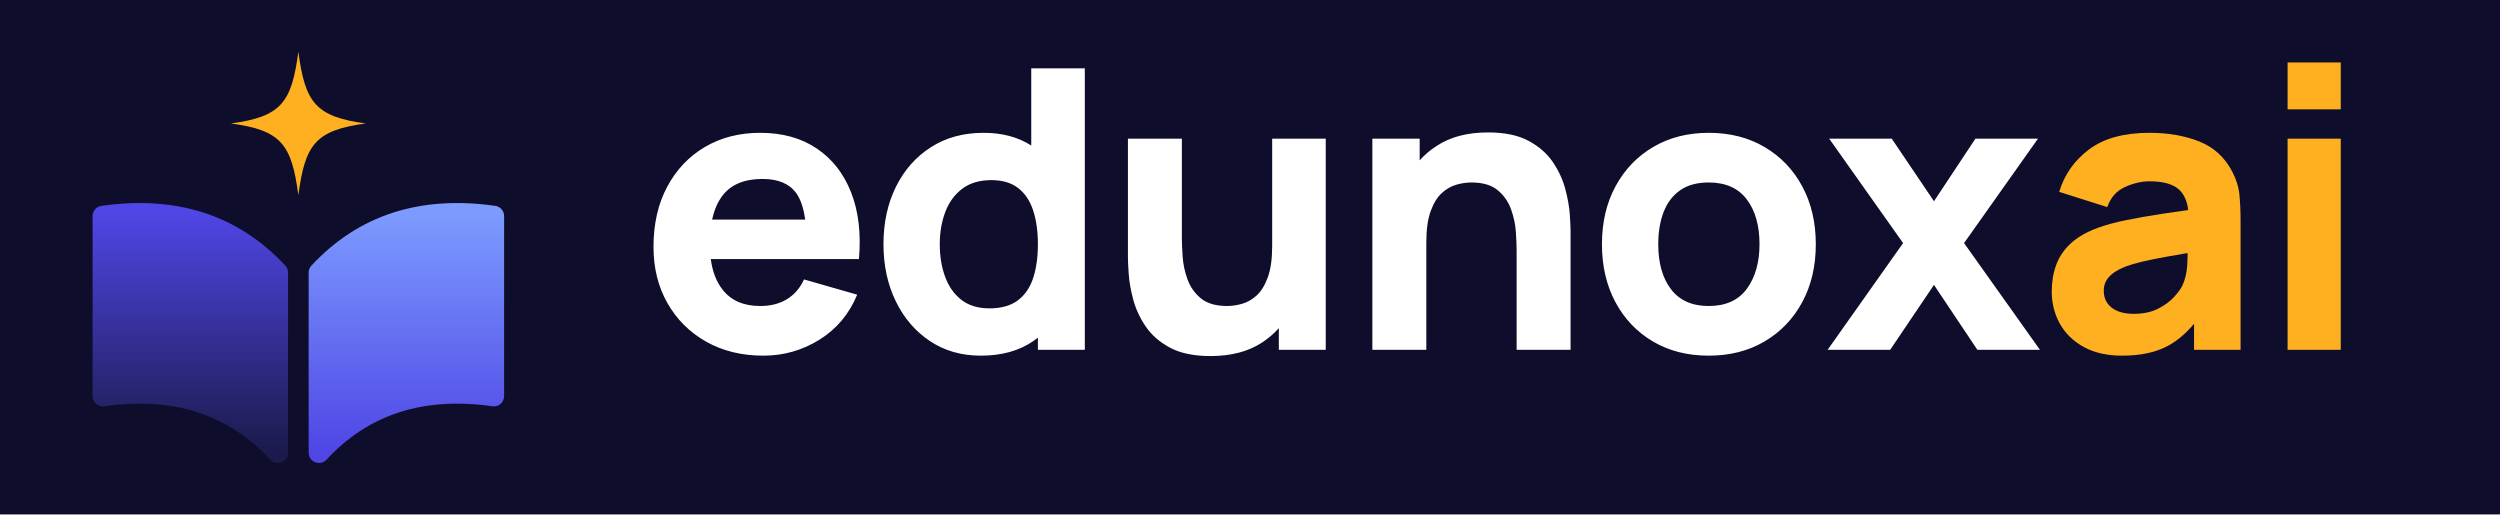
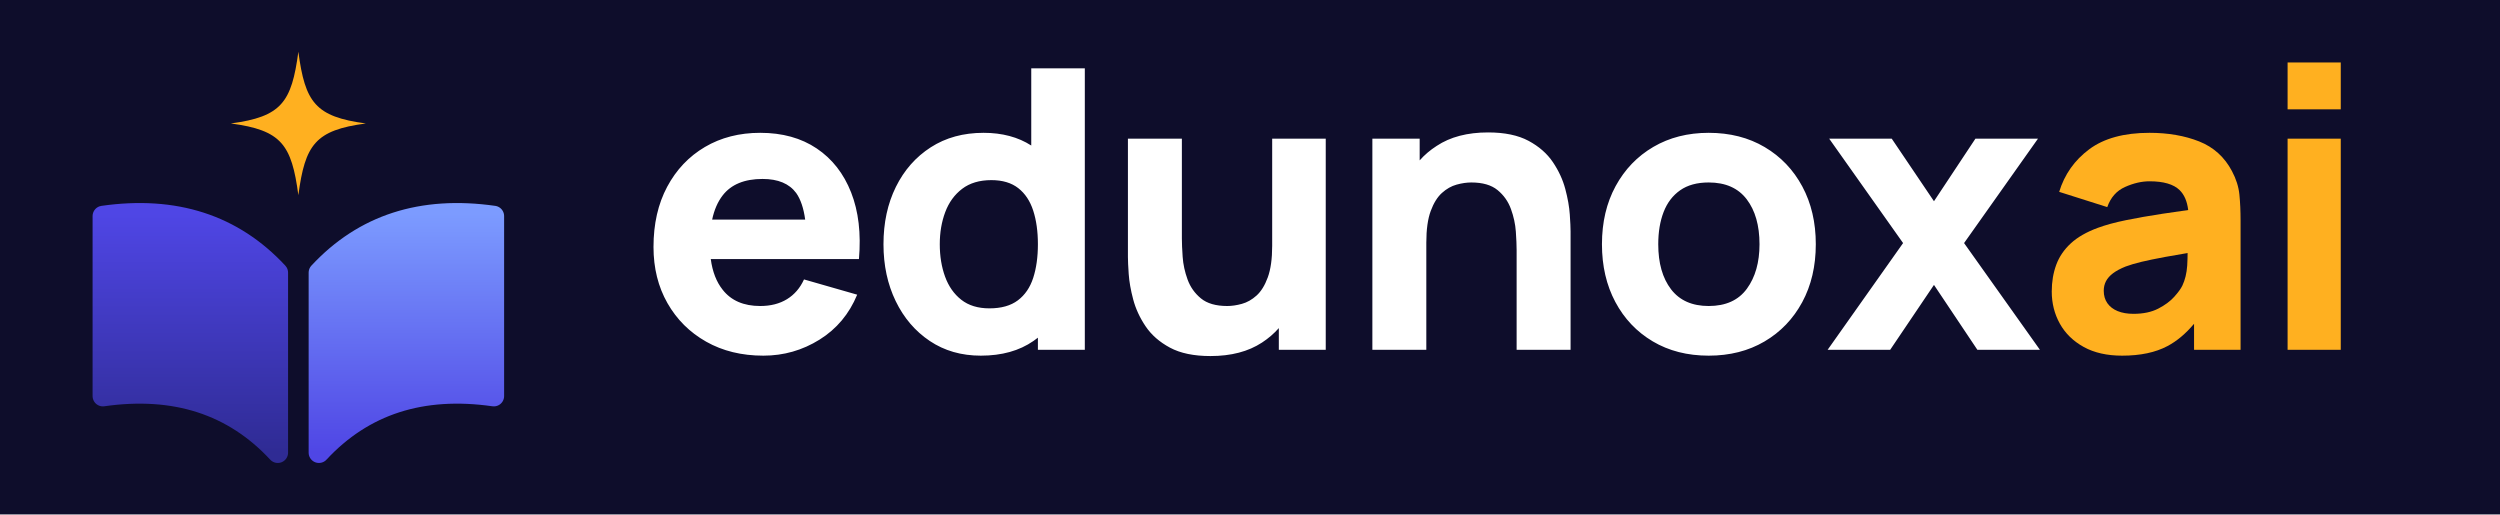
<svg xmlns="http://www.w3.org/2000/svg" viewBox="0 0 486 100" width="1458" height="300" role="img" aria-labelledby="t">
  <rect width="486" height="100" fill="#0E0D2B" />
  <g transform="translate(8 0)">
    <defs>
      <linearGradient id="ad" x1="0" y1="0" x2="0" y2="1">
        <stop offset="0" stop-color="#4F46E5" />
-         <stop offset="1" stop-color="#1B1A4B" />
+         <stop offset="1" stop-color="#2F2B94" />
      </linearGradient>
      <linearGradient id="bd" x1="0" y1="0" x2="0" y2="1">
        <stop offset="0" stop-color="#7C9BFF" />
        <stop offset="1" stop-color="#4F46E5" />
      </linearGradient>
    </defs>
    <g stroke-linejoin="round" stroke-width="4">
      <path d="M12 42 Q33 39 46 53 L46 88 Q33 74 12 77 Z" fill="url(#ad)" stroke="url(#ad)" />
      <path d="M88 42 Q67 39 54 53 L54 88 Q67 74 88 77 Z" fill="url(#bd)" stroke="url(#bd)" />
    </g>
    <path transform="translate(50 24) scale(0.82) translate(-50 -22)" d="M50 5 C51.6 17 54 20.4 66 22 C54 23.6 51.6 27 50 39 C48.4 27 46 23.6 34 22 C46 20.4 48.4 17 50 5 Z" fill="#FFB020" />
  </g>
  <path d="M148.396 69.14Q142.088 69.14 137.281 66.423Q132.474 63.706 129.757 58.937Q127.04 54.168 127.04 48.012Q127.04 41.286 129.7 36.308Q132.36 31.33 137.034 28.575Q141.708 25.82 147.788 25.82Q154.248 25.82 158.77 28.86Q163.292 31.9 165.458 37.41Q167.624 42.92 166.978 50.368H138.174Q138.668 54.054 140.492 56.334Q142.962 59.488 147.788 59.488Q150.828 59.488 152.994 58.158Q155.16 56.828 156.3 54.32L166.636 57.284Q164.318 62.908 159.321 66.024Q154.324 69.14 148.396 69.14ZM156.528 42.692Q156.072 39.348 154.78 37.524Q152.766 34.788 148.244 34.788Q142.962 34.788 140.492 37.98Q139.048 39.842 138.44 42.692Z M190.672 69.14Q185.01 69.14 180.754 66.29Q176.498 63.44 174.123 58.538Q171.748 53.636 171.748 47.48Q171.748 41.21 174.161 36.327Q176.574 31.444 180.944 28.632Q185.314 25.82 191.204 25.82Q196.638 25.82 200.476 28.29V13.28H210.888V68.0H201.768V65.644Q201.35 65.986 200.894 66.29Q196.79 69.14 190.672 69.14ZM192.344 59.944Q195.802 59.944 197.873 58.386Q199.944 56.828 200.856 54.016Q201.768 51.204 201.768 47.48Q201.768 43.756 200.856 40.944Q199.944 38.132 197.949 36.574Q195.954 35.016 192.724 35.016Q189.266 35.016 187.043 36.707Q184.82 38.398 183.756 41.229Q182.692 44.06 182.692 47.48Q182.692 50.938 183.718 53.769Q184.744 56.6 186.872 58.272Q189.0 59.944 192.344 59.944Z M235.304 69.216Q230.478 69.216 227.438 67.582Q224.398 65.948 222.707 63.44Q221.016 60.932 220.294 58.215Q219.572 55.498 219.42 53.256Q219.268 51.014 219.268 49.988V26.96H229.756V46.34Q229.756 47.746 229.908 49.931Q230.06 52.116 230.858 54.32Q231.656 56.524 233.461 58.006Q235.266 59.488 238.572 59.488Q239.902 59.488 241.422 59.07Q242.942 58.652 244.272 57.455Q245.602 56.258 246.457 53.921Q247.312 51.584 247.312 47.784V26.96H257.724V68.0H248.604V63.782Q247.198 65.378 245.336 66.594Q241.346 69.216 235.304 69.216Z M294.832 68.0V48.62Q294.832 47.214 294.68 45.029Q294.528 42.844 293.73 40.64Q292.932 38.436 291.127 36.954Q289.322 35.472 286.016 35.472Q284.686 35.472 283.166 35.89Q281.646 36.308 280.316 37.505Q278.986 38.702 278.131 41.02Q277.276 43.338 277.276 47.176V68.0H266.788V26.96H275.984V31.178Q277.39 29.582 279.29 28.366Q283.242 25.744 289.284 25.744Q294.11 25.744 297.15 27.378Q300.19 29.012 301.881 31.52Q303.572 34.028 304.294 36.745Q305.016 39.462 305.168 41.704Q305.32 43.946 305.32 44.972V68.0Z M332.168 69.14Q325.974 69.14 321.3 66.366Q316.626 63.592 314.023 58.709Q311.42 53.826 311.42 47.48Q311.42 41.058 314.08 36.175Q316.74 31.292 321.414 28.556Q326.088 25.82 332.168 25.82Q338.362 25.82 343.055 28.594Q347.748 31.368 350.37 36.251Q352.992 41.134 352.992 47.48Q352.992 53.864 350.351 58.747Q347.71 63.63 343.017 66.385Q338.324 69.14 332.168 69.14ZM332.168 59.488Q337.146 59.488 339.597 56.125Q342.048 52.762 342.048 47.48Q342.048 42.008 339.559 38.74Q337.07 35.472 332.168 35.472Q328.786 35.472 326.62 36.992Q324.454 38.512 323.409 41.21Q322.364 43.908 322.364 47.48Q322.364 52.99 324.853 56.239Q327.342 59.488 332.168 59.488Z M355.292 68.0 369.96 47.252 355.596 26.96H367.756L375.964 39.12L384.02 26.96H396.18L381.816 47.252L396.56 68.0H384.4L375.964 55.384L367.452 68.0Z" fill="#FFFFFF" />
  <path d="M412.54 69.14Q408.132 69.14 405.073 67.449Q402.014 65.758 400.437 62.927Q398.86 60.096 398.86 56.676Q398.86 53.826 399.734 51.47Q400.608 49.114 402.565 47.309Q404.522 45.504 407.828 44.288Q410.108 43.452 413.262 42.806Q416.416 42.16 420.406 41.552Q422.762 41.21 425.384 40.83Q425.08 38.284 423.712 36.954Q421.964 35.244 417.86 35.244Q415.58 35.244 413.11 36.346Q410.64 37.448 409.652 40.26L400.304 37.296Q401.862 32.204 406.156 29.012Q410.45 25.82 417.86 25.82Q423.294 25.82 427.512 27.492Q431.73 29.164 433.896 33.268Q435.112 35.548 435.34 37.828Q435.568 40.108 435.568 42.92V68.0H426.524V62.946Q424.092 65.834 421.356 67.278Q417.86 69.14 412.54 69.14ZM414.744 61.008Q417.594 61.008 419.551 60.001Q421.508 58.994 422.667 57.702Q423.826 56.41 424.244 55.536Q425.042 53.864 425.194 51.622Q425.27 50.292 425.27 49.19Q422.724 49.646 420.9 49.95Q418.05 50.482 416.302 50.9Q414.554 51.318 413.224 51.812Q411.704 52.42 410.773 53.123Q409.842 53.826 409.405 54.662Q408.968 55.498 408.968 56.524Q408.968 57.93 409.671 58.937Q410.374 59.944 411.666 60.476Q412.958 61.008 414.744 61.008Z M444.708 21.26V12.14H455.044V21.26ZM444.708 68.0V26.96H455.044V68.0Z" fill="#FFB020" />
</svg>
